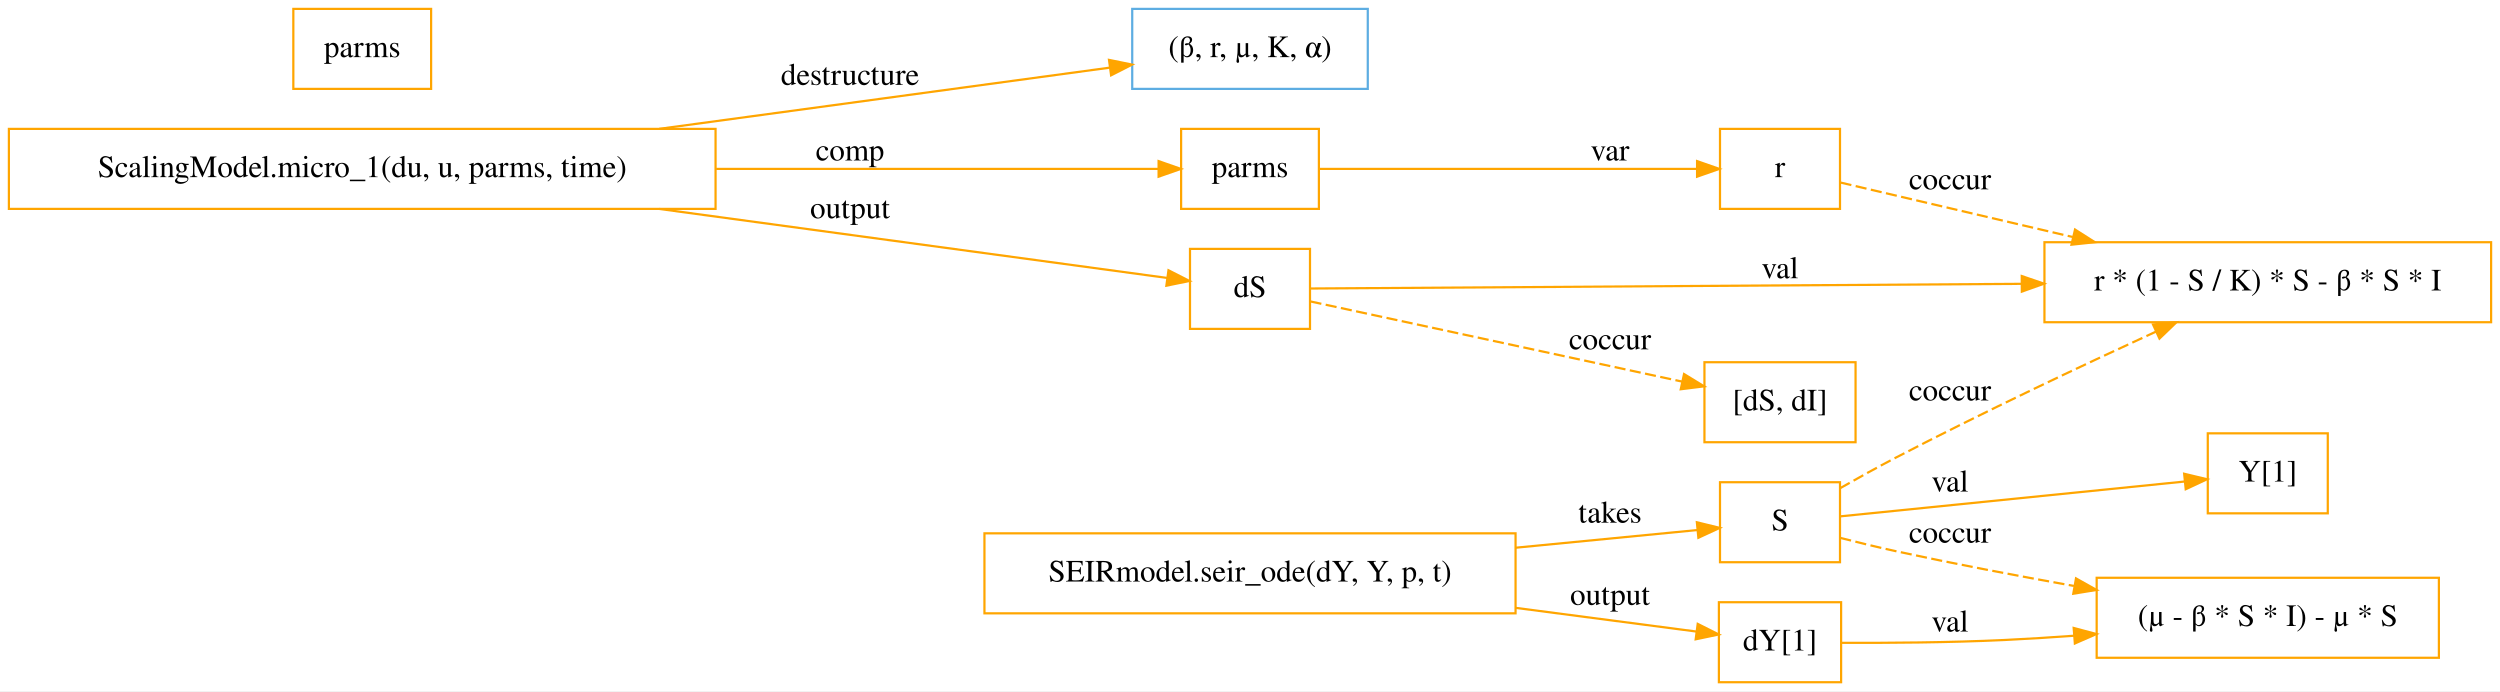
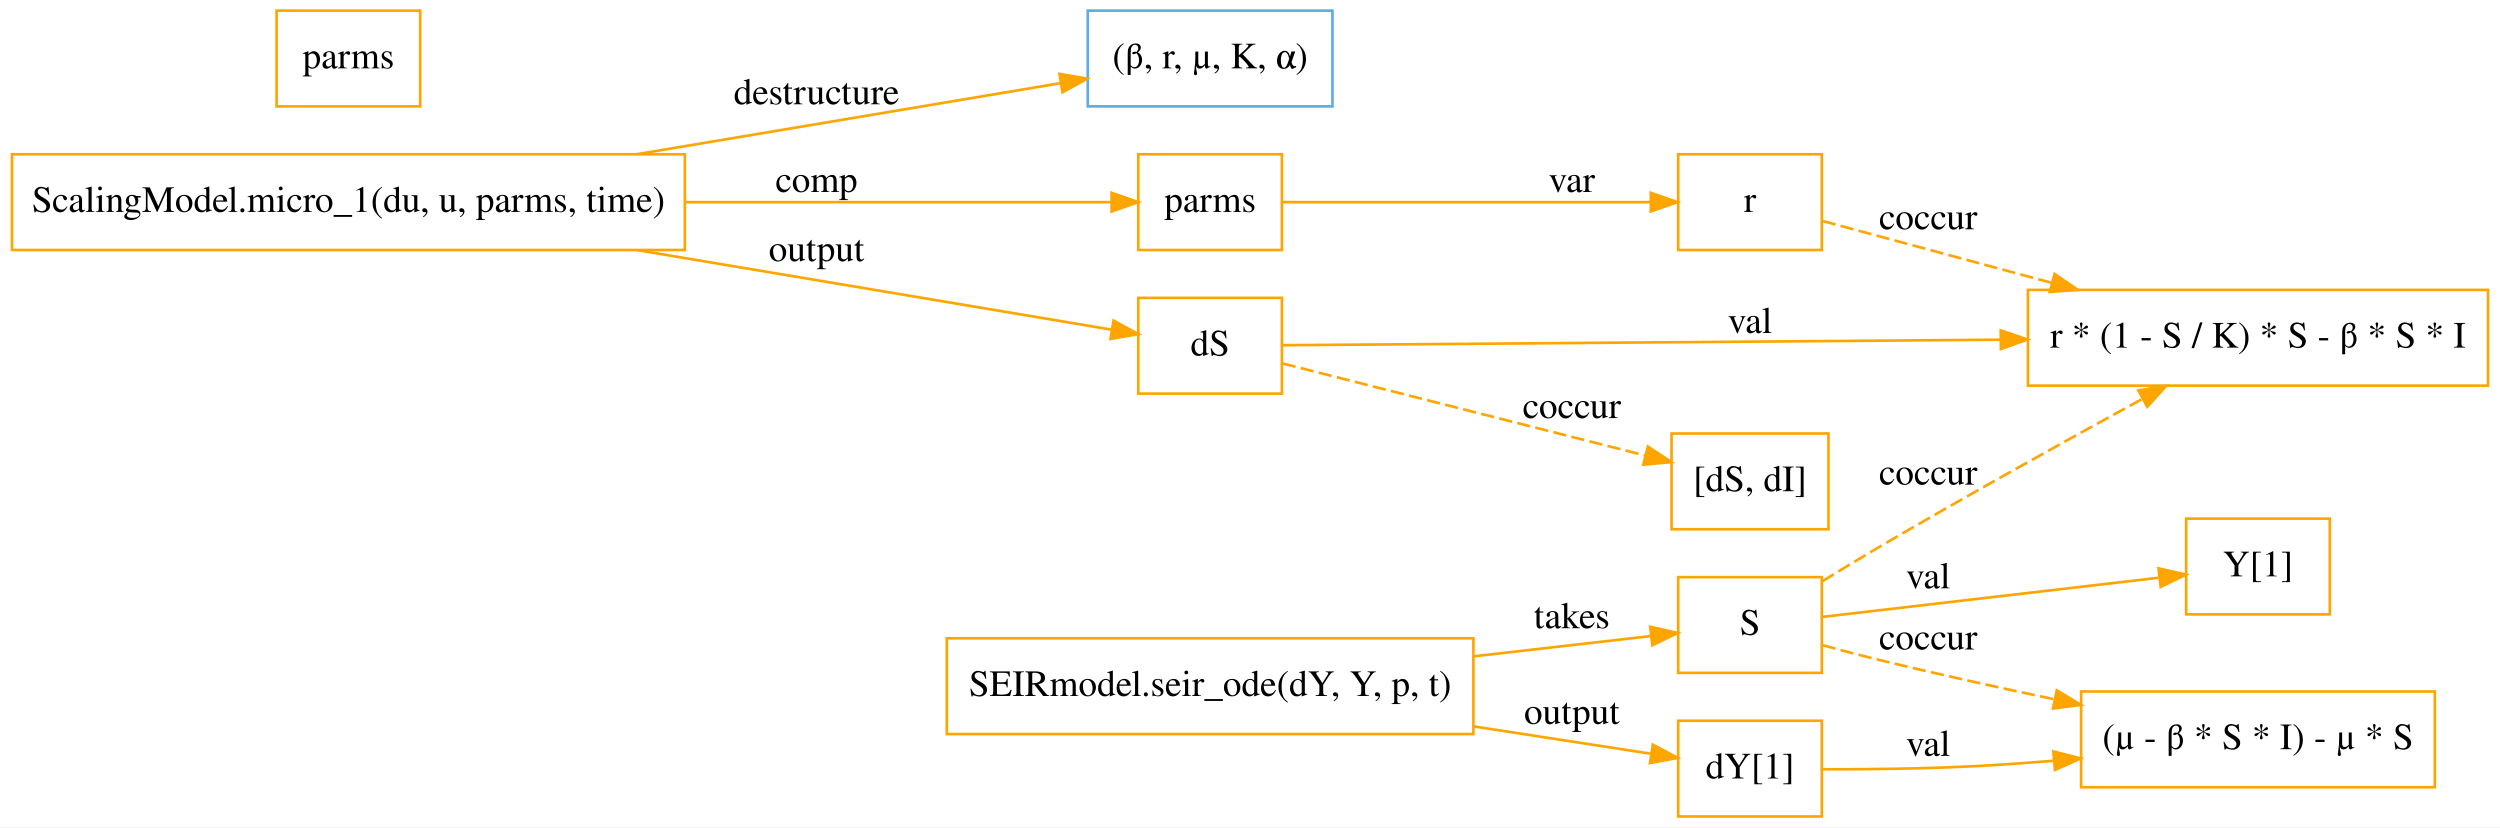
- <svg xmlns="http://www.w3.org/2000/svg" width="1125pt" height="311pt" viewBox="0.00 0.00 1125.00 311.00">
+ <svg xmlns="http://www.w3.org/2000/svg" width="940pt" height="311pt" viewBox="0.00 0.00 940.00 311.00">
  <g id="graph0" class="graph" transform="scale(1 1) rotate(0) translate(4 307)">
-     <polygon fill="white" stroke="none" points="-4,4 -4,-307 1121,-307 1121,4 -4,4" />
+     <polygon fill="white" stroke="none" points="-4,4 -4,-307 936,-307 936,4 -4,4" />
    <g id="node1" class="node">
-       <polygon fill="none" stroke="#5dade2" points="611.5,-303 505.5,-303 505.5,-267 611.5,-267 611.5,-303" />
-       <text text-anchor="middle" x="558.5" y="-281.3" font-family="Times,serif" font-size="14.00">(β, r, μ, K, α)</text>
+       <polygon fill="none" stroke="#5dade2" points="497,-303 405,-303 405,-267 497,-267 497,-303" />
+       <text text-anchor="middle" x="451" y="-281.3" font-family="Times,serif" font-size="14.00">(β, r, μ, K, α)</text>
    </g>
    <g id="node2" class="node">
-       <polygon fill="none" stroke="orange" points="190,-303 128,-303 128,-267 190,-267 190,-303" />
-       <text text-anchor="middle" x="159" y="-281.3" font-family="Times,serif" font-size="14.00">parms</text>
+       <polygon fill="none" stroke="orange" points="154,-303 100,-303 100,-267 154,-267 154,-303" />
+       <text text-anchor="middle" x="127" y="-281.3" font-family="Times,serif" font-size="14.00">parms</text>
    </g>
    <g id="node3" class="node">
-       <polygon fill="none" stroke="orange" points="589.5,-249 527.5,-249 527.5,-213 589.5,-213 589.5,-249" />
-       <text text-anchor="middle" x="558.5" y="-227.3" font-family="Times,serif" font-size="14.00">parms</text>
+       <polygon fill="none" stroke="orange" points="478,-249 424,-249 424,-213 478,-213 478,-249" />
+       <text text-anchor="middle" x="451" y="-227.3" font-family="Times,serif" font-size="14.00">parms</text>
    </g>
    <g id="node4" class="node">
-       <polygon fill="none" stroke="orange" points="824,-249 770,-249 770,-213 824,-213 824,-249" />
-       <text text-anchor="middle" x="797" y="-227.3" font-family="Times,serif" font-size="14.00">r</text>
+       <polygon fill="none" stroke="orange" points="681,-249 627,-249 627,-213 681,-213 681,-249" />
+       <text text-anchor="middle" x="654" y="-227.3" font-family="Times,serif" font-size="14.00">r</text>
    </g>
    <g id="edge1" class="edge">
-       <path fill="none" stroke="orange" d="M589.934,-231C633.337,-231 712.899,-231 759.44,-231" />
-       <polygon fill="orange" stroke="orange" points="759.683,-234.5 769.683,-231 759.683,-227.5 759.683,-234.5" />
-       <text text-anchor="middle" x="720.5" y="-234.8" font-family="Times,serif" font-size="14.00">var</text>
+       <path fill="none" stroke="orange" d="M478.277,-231C513.639,-231 576.7,-231 616.608,-231" />
+       <polygon fill="orange" stroke="orange" points="616.716,-234.5 626.716,-231 616.716,-227.5 616.716,-234.5" />
+       <text text-anchor="middle" x="587" y="-234.8" font-family="Times,serif" font-size="14.00">var</text>
    </g>
    <g id="node6" class="node">
-       <polygon fill="none" stroke="orange" points="1117,-198 916,-198 916,-162 1117,-162 1117,-198" />
-       <text text-anchor="middle" x="1016.5" y="-176.3" font-family="Times,serif" font-size="14.00">r * (1 - S / K) * S - β * S * I</text>
+       <polygon fill="none" stroke="orange" points="931.5,-198 758.5,-198 758.5,-162 931.5,-162 931.5,-198" />
+       <text text-anchor="middle" x="845" y="-176.3" font-family="Times,serif" font-size="14.00">r * (1 - S / K) * S - β * S * I</text>
    </g>
    <g id="edge10" class="edge">
-       <path fill="none" stroke="orange" stroke-dasharray="5,2" d="M824.236,-224.848C850.165,-218.768 891.276,-209.128 928.75,-200.341" />
-       <polygon fill="orange" stroke="orange" points="929.759,-203.7 938.696,-198.009 928.161,-196.885 929.759,-203.7" />
-       <text text-anchor="middle" x="873.5" y="-221.8" font-family="Times,serif" font-size="14.00">coccur</text>
+       <path fill="none" stroke="orange" stroke-dasharray="5,2" d="M681.28,-223.909C703.612,-217.883 736.827,-208.92 767.437,-200.66" />
+       <polygon fill="orange" stroke="orange" points="768.523,-203.992 777.266,-198.008 766.699,-197.234 768.523,-203.992" />
+       <text text-anchor="middle" x="721" y="-220.8" font-family="Times,serif" font-size="14.00">coccur</text>
    </g>
    <g id="node5" class="node">
-       <polygon fill="none" stroke="orange" points="585.5,-195 531.5,-195 531.5,-159 585.5,-159 585.5,-195" />
-       <text text-anchor="middle" x="558.5" y="-173.3" font-family="Times,serif" font-size="14.00">dS</text>
+       <polygon fill="none" stroke="orange" points="478,-195 424,-195 424,-159 478,-159 478,-195" />
+       <text text-anchor="middle" x="451" y="-173.3" font-family="Times,serif" font-size="14.00">dS</text>
    </g>
    <g id="edge2" class="edge">
-       <path fill="none" stroke="orange" d="M585.654,-177.172C646.337,-177.571 799.609,-178.58 905.694,-179.278" />
-       <polygon fill="orange" stroke="orange" points="905.786,-182.778 915.809,-179.344 905.832,-175.778 905.786,-182.778" />
-       <text text-anchor="middle" x="797" y="-181.8" font-family="Times,serif" font-size="14.00">val</text>
+       <path fill="none" stroke="orange" d="M478.024,-177.199C532.112,-177.613 659.051,-178.585 748.184,-179.267" />
+       <polygon fill="orange" stroke="orange" points="748.288,-182.768 758.314,-179.344 748.341,-175.768 748.288,-182.768" />
+       <text text-anchor="middle" x="654" y="-181.8" font-family="Times,serif" font-size="14.00">val</text>
    </g>
    <g id="node7" class="node">
-       <polygon fill="none" stroke="orange" points="831,-144 763,-144 763,-108 831,-108 831,-144" />
-       <text text-anchor="middle" x="797" y="-122.3" font-family="Times,serif" font-size="14.00">[dS, dI]</text>
+       <polygon fill="none" stroke="orange" points="683.5,-144 624.5,-144 624.5,-108 683.5,-108 683.5,-144" />
+       <text text-anchor="middle" x="654" y="-122.3" font-family="Times,serif" font-size="14.00">[dS, dI]</text>
    </g>
    <g id="edge12" class="edge">
-       <path fill="none" stroke="orange" stroke-dasharray="5,2" d="M585.713,-171.347C626.134,-162.631 704.101,-145.818 752.904,-135.293" />
-       <polygon fill="orange" stroke="orange" points="753.814,-138.678 762.851,-133.148 752.338,-131.835 753.814,-138.678" />
-       <text text-anchor="middle" x="720.5" y="-149.8" font-family="Times,serif" font-size="14.00">coccur</text>
+       <path fill="none" stroke="orange" stroke-dasharray="5,2" d="M478.277,-170.333C513.029,-161.515 574.532,-145.91 614.523,-135.763" />
+       <polygon fill="orange" stroke="orange" points="615.613,-139.097 624.445,-133.245 613.891,-132.312 615.613,-139.097" />
+       <text text-anchor="middle" x="587" y="-149.8" font-family="Times,serif" font-size="14.00">coccur</text>
    </g>
    <g id="node8" class="node">
-       <polygon fill="none" stroke="orange" points="318,-249 2.84217e-14,-249 2.84217e-14,-213 318,-213 318,-249" />
-       <text text-anchor="middle" x="159" y="-227.3" font-family="Times,serif" font-size="14.00">ScalingModel.micro_1(du, u, parms, time)</text>
+       <polygon fill="none" stroke="orange" points="253.5,-249 0.5,-249 0.5,-213 253.5,-213 253.5,-249" />
+       <text text-anchor="middle" x="127" y="-227.3" font-family="Times,serif" font-size="14.00">ScalingModel.micro_1(du, u, parms, time)</text>
    </g>
    <g id="edge3" class="edge">
-       <path fill="none" stroke="orange" d="M292.638,-249.019C361.041,-258.311 441.234,-269.205 495.312,-276.552" />
-       <polygon fill="orange" stroke="orange" points="495.052,-280.049 505.432,-277.927 495.995,-273.112 495.052,-280.049" />
-       <text text-anchor="middle" x="378.5" y="-268.8" font-family="Times,serif" font-size="14.00">destructure</text>
+       <path fill="none" stroke="orange" d="M235.669,-249.056C288.985,-257.998 351.098,-268.414 394.691,-275.725" />
+       <polygon fill="orange" stroke="orange" points="394.363,-279.218 404.804,-277.421 395.521,-272.315 394.363,-279.218" />
+       <text text-anchor="middle" x="303" y="-267.8" font-family="Times,serif" font-size="14.00">destructure</text>
    </g>
    <g id="edge4" class="edge">
-       <path fill="none" stroke="orange" d="M318.245,-231C390.706,-231 470.668,-231 517.362,-231" />
-       <polygon fill="orange" stroke="orange" points="517.368,-234.5 527.368,-231 517.368,-227.5 517.368,-234.5" />
-       <text text-anchor="middle" x="378.5" y="-234.8" font-family="Times,serif" font-size="14.00">comp</text>
+       <path fill="none" stroke="orange" d="M253.877,-231C311.275,-231 374.935,-231 413.711,-231" />
+       <polygon fill="orange" stroke="orange" points="413.963,-234.5 423.963,-231 413.962,-227.5 413.963,-234.5" />
+       <text text-anchor="middle" x="303" y="-234.8" font-family="Times,serif" font-size="14.00">comp</text>
    </g>
    <g id="edge5" class="edge">
-       <path fill="none" stroke="orange" d="M292.638,-212.981C373.113,-202.049 469.907,-188.899 521.295,-181.918" />
-       <polygon fill="orange" stroke="orange" points="521.811,-185.38 531.249,-180.566 520.869,-178.444 521.811,-185.38" />
-       <text text-anchor="middle" x="378.5" y="-208.8" font-family="Times,serif" font-size="14.00">output</text>
+       <path fill="none" stroke="orange" d="M235.669,-212.944C297.487,-202.577 371.13,-190.227 414.02,-183.034" />
+       <polygon fill="orange" stroke="orange" points="414.695,-186.47 423.978,-181.364 413.537,-179.566 414.695,-186.47" />
+       <text text-anchor="middle" x="303" y="-208.8" font-family="Times,serif" font-size="14.00">output</text>
    </g>
    <g id="node9" class="node">
-       <polygon fill="none" stroke="orange" points="824,-90 770,-90 770,-54 824,-54 824,-90" />
-       <text text-anchor="middle" x="797" y="-68.3" font-family="Times,serif" font-size="14.00">S</text>
+       <polygon fill="none" stroke="orange" points="681,-90 627,-90 627,-54 681,-54 681,-90" />
+       <text text-anchor="middle" x="654" y="-68.3" font-family="Times,serif" font-size="14.00">S</text>
    </g>
    <g id="edge11" class="edge">
-       <path fill="none" stroke="orange" stroke-dasharray="5,2" d="M824.003,-87.278C831.958,-91.818 840.779,-96.72 849,-101 887.91,-121.258 932.902,-142.478 966.299,-157.818" />
-       <polygon fill="orange" stroke="orange" points="964.847,-161.002 975.396,-161.983 967.761,-154.638 964.847,-161.002" />
-       <text text-anchor="middle" x="873.5" y="-126.8" font-family="Times,serif" font-size="14.00">coccur</text>
+       <path fill="none" stroke="orange" stroke-dasharray="5,2" d="M681.223,-88.469C687.958,-92.619 695.218,-97.024 702,-101 735.16,-120.441 773.248,-141.567 801.624,-157.076" />
+       <polygon fill="orange" stroke="orange" points="800.022,-160.189 810.477,-161.905 803.374,-154.044 800.022,-160.189" />
+       <text text-anchor="middle" x="721" y="-124.8" font-family="Times,serif" font-size="14.00">coccur</text>
    </g>
    <g id="node10" class="node">
-       <polygon fill="none" stroke="orange" points="1043.5,-112 989.5,-112 989.5,-76 1043.5,-76 1043.5,-112" />
-       <text text-anchor="middle" x="1016.5" y="-90.3" font-family="Times,serif" font-size="14.00">Y[1]</text>
+       <polygon fill="none" stroke="orange" points="872,-112 818,-112 818,-76 872,-76 872,-112" />
+       <text text-anchor="middle" x="845" y="-90.3" font-family="Times,serif" font-size="14.00">Y[1]</text>
    </g>
    <g id="edge6" class="edge">
-       <path fill="none" stroke="orange" d="M824.236,-74.654C862.856,-78.56 935.157,-85.873 978.954,-90.303" />
-       <polygon fill="orange" stroke="orange" points="978.87,-93.813 989.171,-91.337 979.574,-86.848 978.87,-93.813" />
-       <text text-anchor="middle" x="873.5" y="-85.8" font-family="Times,serif" font-size="14.00">val</text>
+       <path fill="none" stroke="orange" d="M681.28,-75.059C714.144,-78.885 770.581,-85.454 807.592,-89.762" />
+       <polygon fill="orange" stroke="orange" points="807.606,-93.287 817.944,-90.967 808.415,-86.334 807.606,-93.287" />
+       <text text-anchor="middle" x="721" y="-85.8" font-family="Times,serif" font-size="14.00">val</text>
    </g>
    <g id="node12" class="node">
-       <polygon fill="none" stroke="orange" points="1093.5,-47 939.5,-47 939.5,-11 1093.5,-11 1093.5,-47" />
-       <text text-anchor="middle" x="1016.5" y="-25.3" font-family="Times,serif" font-size="14.00">(μ - β * S * I) - μ * S</text>
+       <polygon fill="none" stroke="orange" points="911.5,-47 778.5,-47 778.5,-11 911.5,-11 911.5,-47" />
+       <text text-anchor="middle" x="845" y="-25.3" font-family="Times,serif" font-size="14.00">(μ - β * S * I) - μ * S</text>
    </g>
    <g id="edge13" class="edge">
-       <path fill="none" stroke="orange" stroke-dasharray="5,2" d="M824.122,-64.96C832.082,-62.918 840.875,-60.765 849,-59 874.972,-53.358 903.386,-47.956 929.271,-43.329" />
-       <polygon fill="orange" stroke="orange" points="930.197,-46.72 939.434,-41.529 928.976,-39.827 930.197,-46.72" />
-       <text text-anchor="middle" x="873.5" y="-62.8" font-family="Times,serif" font-size="14.00">coccur</text>
+       <path fill="none" stroke="orange" stroke-dasharray="5,2" d="M681.275,-64.425C688.009,-62.568 695.255,-60.644 702,-59 723.451,-53.773 746.853,-48.609 768.358,-44.078" />
+       <polygon fill="orange" stroke="orange" points="769.345,-47.448 778.417,-41.975 767.913,-40.596 769.345,-47.448" />
+       <text text-anchor="middle" x="721" y="-62.8" font-family="Times,serif" font-size="14.00">coccur</text>
    </g>
    <g id="node11" class="node">
-       <polygon fill="none" stroke="orange" points="824.5,-36 769.5,-36 769.5,-0 824.5,-0 824.5,-36" />
-       <text text-anchor="middle" x="797" y="-14.3" font-family="Times,serif" font-size="14.00">dY[1]</text>
+       <polygon fill="none" stroke="orange" points="681,-36 627,-36 627,-0 681,-0 681,-36" />
+       <text text-anchor="middle" x="654" y="-14.3" font-family="Times,serif" font-size="14.00">dY[1]</text>
    </g>
    <g id="edge7" class="edge">
-       <path fill="none" stroke="orange" d="M824.755,-17.724C844.904,-17.648 873.2,-17.822 898,-19 908.151,-19.482 918.782,-20.153 929.327,-20.922" />
-       <polygon fill="orange" stroke="orange" points="929.156,-24.419 939.392,-21.686 929.685,-17.439 929.156,-24.419" />
-       <text text-anchor="middle" x="873.5" y="-22.8" font-family="Times,serif" font-size="14.00">val</text>
+       <path fill="none" stroke="orange" d="M681.06,-17.74C697.89,-17.712 720.253,-17.936 740,-19 749.111,-19.491 758.658,-20.175 768.116,-20.957" />
+       <polygon fill="orange" stroke="orange" points="768.056,-24.465 778.321,-21.84 768.66,-17.491 768.056,-24.465" />
+       <text text-anchor="middle" x="721" y="-22.8" font-family="Times,serif" font-size="14.00">val</text>
    </g>
    <g id="node13" class="node">
-       <polygon fill="none" stroke="orange" points="678,-67 439,-67 439,-31 678,-31 678,-67" />
-       <text text-anchor="middle" x="558.5" y="-45.3" font-family="Times,serif" font-size="14.00">SEIRmodel.seir_ode(dY, Y, p, t)</text>
+       <polygon fill="none" stroke="orange" points="550,-67 352,-67 352,-31 550,-31 550,-67" />
+       <text text-anchor="middle" x="451" y="-45.3" font-family="Times,serif" font-size="14.00">SEIRmodel.seir_ode(dY, Y, p, t)</text>
    </g>
    <g id="edge8" class="edge">
-       <path fill="none" stroke="orange" d="M678.096,-60.534C707.81,-63.423 737.494,-66.31 759.645,-68.464" />
-       <polygon fill="orange" stroke="orange" points="759.589,-71.975 769.881,-69.46 760.267,-65.008 759.589,-71.975" />
-       <text text-anchor="middle" x="720.5" y="-71.8" font-family="Times,serif" font-size="14.00">takes</text>
+       <path fill="none" stroke="orange" d="M550.145,-60.23C573.914,-62.95 597.858,-65.69 616.657,-67.841" />
+       <polygon fill="orange" stroke="orange" points="616.48,-71.344 626.813,-69.004 617.276,-64.389 616.48,-71.344" />
+       <text text-anchor="middle" x="587" y="-70.8" font-family="Times,serif" font-size="14.00">takes</text>
    </g>
    <g id="edge9" class="edge">
-       <path fill="none" stroke="orange" d="M678.096,-33.455C707.746,-29.568 737.367,-25.686 759.502,-22.784" />
-       <polygon fill="orange" stroke="orange" points="759.966,-26.253 769.426,-21.483 759.056,-19.313 759.966,-26.253" />
-       <text text-anchor="middle" x="720.5" y="-34.8" font-family="Times,serif" font-size="14.00">output</text>
+       <path fill="none" stroke="orange" d="M550.145,-33.863C574.024,-30.18 598.081,-26.47 616.919,-23.565" />
+       <polygon fill="orange" stroke="orange" points="617.463,-27.022 626.813,-22.039 616.396,-20.104 617.463,-27.022" />
+       <text text-anchor="middle" x="587" y="-34.8" font-family="Times,serif" font-size="14.00">output</text>
    </g>
  </g>
</svg>
